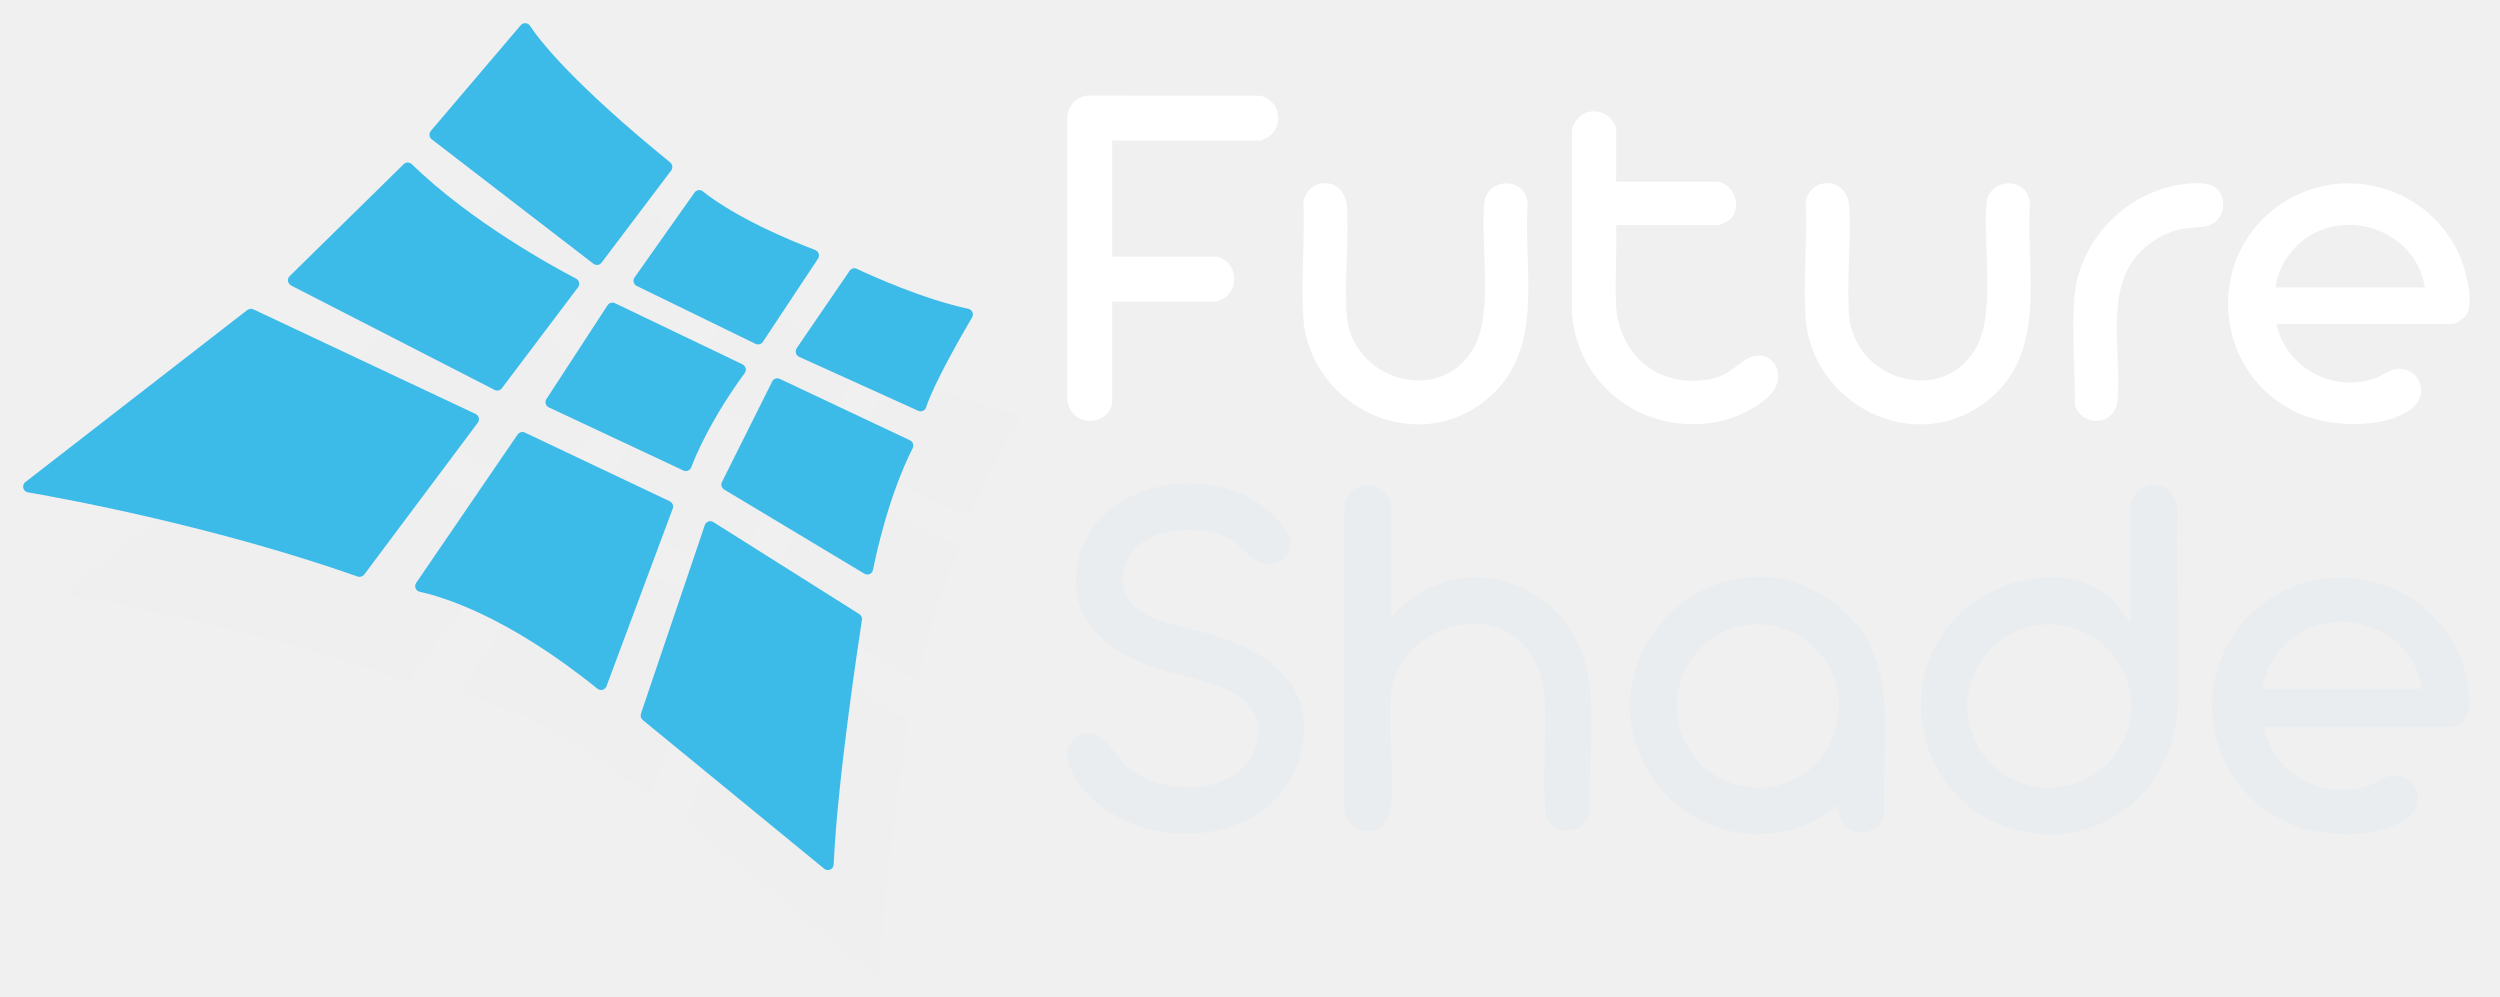
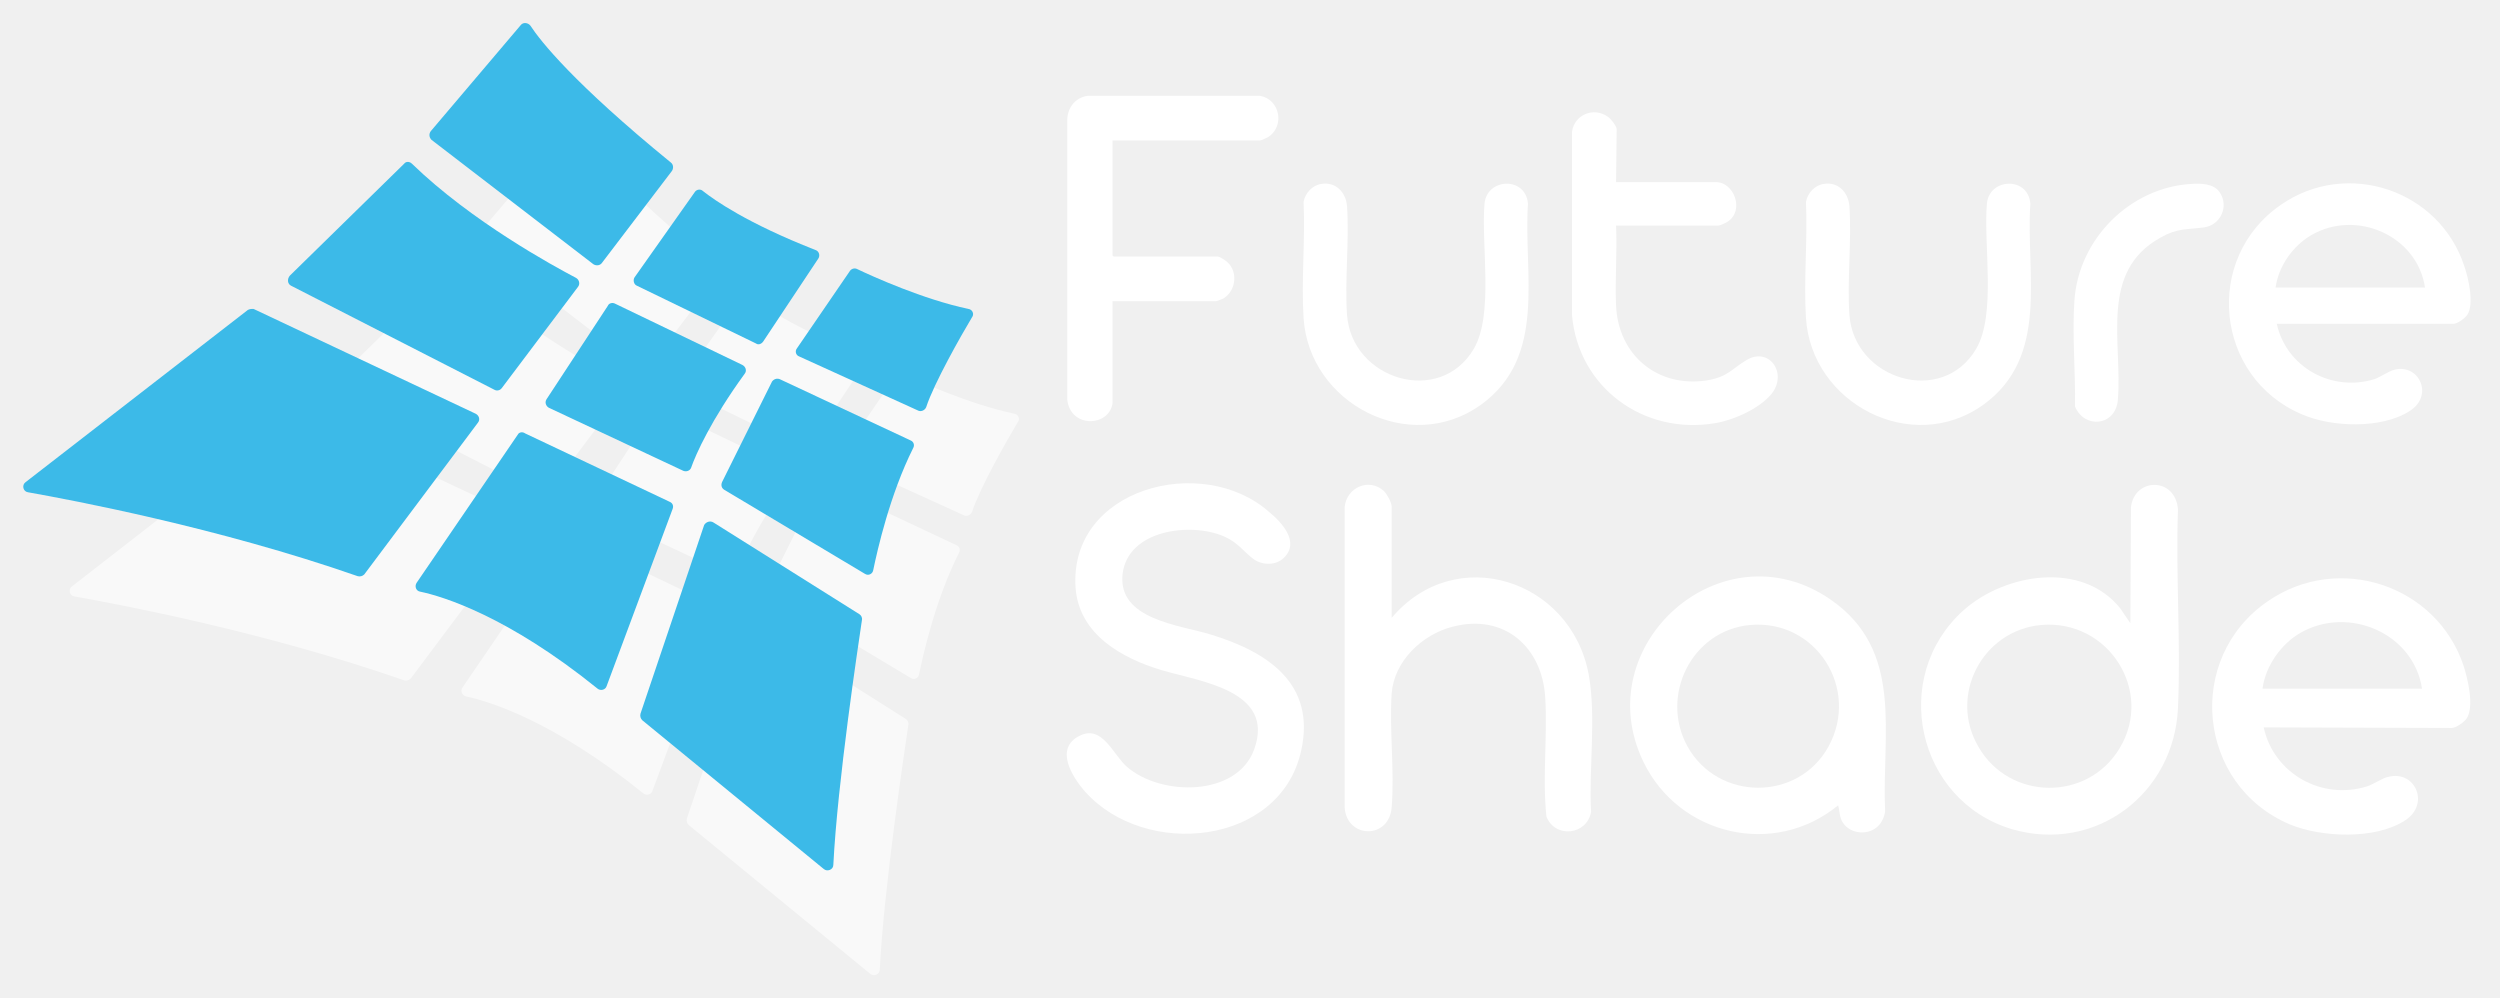
- <svg xmlns="http://www.w3.org/2000/svg" id="Layer_1" data-name="Layer 1" viewBox="0 0 420.04 167.46">
-   <defs>
-     <style>
-       .cls-1 {
-         fill: #3cbae8;
-       }
- 
-       .cls-2 {
-         fill: #fff;
-       }
- 
-       .cls-3 {
-         opacity: .6;
-       }
- 
-       .cls-4 {
-         fill: #eeeff0;
-       }
- 
-       .cls-5 {
-         fill: #eaedef;
-       }
-     </style>
-   </defs>
-   <g class="cls-3">
-     <path class="cls-4" d="M49.35,69.59l-37.3,28.91c-.67.52-.41,1.58.42,1.73,7.33,1.27,31.93,5.88,55.4,14.15.4.14.84,0,1.1-.33l19.09-25.52c.37-.49.19-1.2-.36-1.46l-37.34-17.58c-.33-.16-.72-.11-1.01.11Z" />
-     <path class="cls-4" d="M56.7,65.49l34.19,17.54c.42.22.94.1,1.22-.28l12.8-16.96c.36-.48.21-1.17-.32-1.45-3.83-2-17.62-9.52-27.62-19.24-.38-.37-.98-.37-1.35,0l-19.16,18.81c-.47.47-.35,1.26.24,1.56Z" />
-     <path class="cls-4" d="M80.18,39.51l15.1-17.75c.42-.49,1.19-.45,1.55.09,1.7,2.57,7.29,9.72,23.56,22.96.41.33.48.93.17,1.35l-11.7,15.49c-.33.43-.94.51-1.37.18l-27.16-20.9c-.44-.34-.51-.98-.15-1.4Z" />
-     <path class="cls-4" d="M94.75,90.53l-17.03,24.92c-.39.57-.08,1.35.59,1.5,3.78.81,14.73,4.07,29.85,16.28.52.42,1.3.21,1.53-.41l11.13-29.85c.18-.47-.04-1-.49-1.22l-24.35-11.55c-.43-.21-.95-.07-1.22.33Z" />
-     <path class="cls-4" d="M100.01,85.97l22.6,10.6c.51.24,1.12,0,1.32-.53.85-2.25,3.38-8.15,8.98-15.84.36-.49.19-1.19-.36-1.46l-21.44-10.28c-.44-.21-.97-.06-1.24.35l-10.27,15.75c-.32.5-.13,1.16.4,1.41Z" />
-     <path class="cls-4" d="M114.41,64.13l10.07-14.26c.32-.46.97-.55,1.4-.2,1.88,1.53,7.38,5.44,18.88,9.86.58.22.82.93.47,1.45l-9.26,13.97c-.27.41-.8.55-1.24.34l-19.95-9.72c-.54-.26-.72-.95-.37-1.44Z" />
-     <path class="cls-4" d="M141.64,76.02l8.9-13.01c.27-.39.78-.54,1.22-.33,2.54,1.2,11.14,5.09,18.71,6.71.66.14.99.86.65,1.44-1.78,3.03-6.44,11.13-7.73,15.12-.18.55-.79.82-1.32.58l-20.02-9.07c-.55-.25-.74-.94-.4-1.44Z" />
-     <path class="cls-4" d="M137.53,81.62l-8.44,16.88c-.23.45-.07,1.01.37,1.27l23.56,14.14c.58.35,1.32.02,1.45-.64.68-3.42,2.77-12.7,6.66-20.45.25-.49.05-1.08-.45-1.32l-21.87-10.32c-.48-.23-1.05-.03-1.29.44Z" />
-     <path class="cls-4" d="M127.65,105.25l24.51,15.45c.33.21.5.58.44.97-.63,4.08-4.13,27.16-4.75,41.11-.04.8-.97,1.21-1.59.7l-30.49-24.99c-.31-.26-.43-.68-.3-1.07l10.73-31.67c.2-.6.91-.85,1.44-.51Z" />
+ <svg xmlns="http://www.w3.org/2000/svg" version="1.1" id="Layer_1" x="0px" y="0px" viewBox="-95 313.5 420 167.5" style="enable-background:new -95 313.5 420 167.5;" xml:space="preserve">
+   <style type="text/css">
+ 	.st0{opacity:0.6;}
+ 	.st1{fill:#FFFFFF;}
+ 	.st2{fill:#3CBAE8;}
+ </style>
+   <g class="st0">
+     <path class="st1" d="M-45.7,383.1L-82.9,412c-0.7,0.5-0.4,1.6,0.4,1.7c7.3,1.3,31.9,5.9,55.4,14.1c0.4,0.1,0.8,0,1.1-0.3l19.1-25.5   c0.4-0.5,0.2-1.2-0.4-1.5L-44.6,383C-45,382.9-45.4,382.9-45.7,383.1L-45.7,383.1z" />
+     <path class="st1" d="M-38.3,379l34.2,17.5c0.4,0.2,0.9,0.1,1.2-0.3l12.8-17c0.4-0.5,0.2-1.2-0.3-1.5c-3.8-2-17.6-9.5-27.6-19.2   c-0.4-0.4-1-0.4-1.3,0l-19.2,18.8C-39,377.9-38.9,378.7-38.3,379L-38.3,379z" />
+     <path class="st1" d="M-14.8,353l15.1-17.8c0.4-0.5,1.2-0.5,1.6,0.1c1.7,2.6,7.3,9.7,23.6,23c0.4,0.3,0.5,0.9,0.2,1.4l-11.7,15.5   c-0.3,0.4-0.9,0.5-1.4,0.2l-27.2-20.9C-15.1,354.1-15.2,353.5-14.8,353L-14.8,353z" />
+     <path class="st1" d="M-0.3,404.1l-17,24.9c-0.4,0.6-0.1,1.3,0.6,1.5c3.8,0.8,14.7,4.1,29.8,16.3c0.5,0.4,1.3,0.2,1.5-0.4l11.1-29.9   c0.2-0.5,0-1-0.5-1.2L1,403.7C0.5,403.5,0,403.7-0.3,404.1L-0.3,404.1z" />
+     <path class="st1" d="M5,399.5l22.6,10.6c0.5,0.2,1.1,0,1.3-0.5c0.8-2.3,3.4-8.1,9-15.8c0.4-0.5,0.2-1.2-0.4-1.5L16.1,382   c-0.4-0.2-1-0.1-1.2,0.4L4.6,398.1C4.3,398.6,4.5,399.3,5,399.5L5,399.5z" />
+     <path class="st1" d="M19.4,377.7l10.1-14.3c0.3-0.5,1-0.5,1.4-0.2c1.9,1.5,7.4,5.4,18.9,9.9c0.6,0.2,0.8,0.9,0.5,1.4l-9.3,14   c-0.3,0.4-0.8,0.5-1.2,0.3l-19.9-9.7C19.2,378.8,19.1,378.2,19.4,377.7z" />
+     <path class="st1" d="M46.6,389.6l8.9-13c0.3-0.4,0.8-0.5,1.2-0.3c2.5,1.2,11.1,5.1,18.7,6.7c0.7,0.1,1,0.9,0.6,1.4   c-1.8,3-6.4,11.1-7.7,15.1c-0.2,0.5-0.8,0.8-1.3,0.6L47,391C46.5,390.7,46.3,390.1,46.6,389.6L46.6,389.6z" />
+     <path class="st1" d="M42.5,395.2L34.1,412c-0.2,0.5-0.1,1,0.4,1.3L58,427.4c0.6,0.4,1.3,0,1.4-0.6c0.7-3.4,2.8-12.7,6.7-20.4   c0.3-0.5,0.1-1.1-0.4-1.3l-21.9-10.3C43.3,394.5,42.8,394.7,42.5,395.2L42.5,395.2z" />
+     <path class="st1" d="M32.7,418.8l24.5,15.5c0.3,0.2,0.5,0.6,0.4,1c-0.6,4.1-4.1,27.2-4.8,41.1c0,0.8-1,1.2-1.6,0.7l-30.5-25   c-0.3-0.3-0.4-0.7-0.3-1.1l10.7-31.7C31.4,418.7,32.1,418.4,32.7,418.8L32.7,418.8z" />
  </g>
  <g>
-     <path class="cls-1" d="M41.57,52.07L4.27,80.99c-.67.52-.41,1.58.42,1.73,7.33,1.27,31.93,5.88,55.4,14.15.4.14.84,0,1.1-.33l19.09-25.52c.37-.49.19-1.2-.36-1.46l-37.34-17.58c-.33-.16-.72-.11-1.01.11Z" />
-     <path class="cls-1" d="M48.91,47.97l34.19,17.54c.42.22.94.1,1.22-.28l12.8-16.96c.36-.48.21-1.17-.32-1.45-3.83-2-17.62-9.52-27.62-19.24-.38-.37-.98-.37-1.35,0l-19.16,18.81c-.47.47-.35,1.26.24,1.56Z" />
-     <path class="cls-1" d="M72.39,21.99l15.1-17.75c.42-.49,1.19-.45,1.55.09,1.7,2.57,7.29,9.72,23.56,22.96.41.33.48.93.17,1.35l-11.7,15.49c-.33.43-.94.51-1.37.18l-27.16-20.9c-.44-.34-.51-.98-.15-1.4Z" />
-     <path class="cls-1" d="M86.96,73.01l-17.03,24.92c-.39.57-.08,1.35.59,1.5,3.78.81,14.73,4.07,29.85,16.28.52.42,1.3.21,1.53-.41l11.13-29.85c.18-.47-.04-1-.49-1.22l-24.35-11.55c-.43-.21-.95-.07-1.22.33Z" />
-     <path class="cls-1" d="M92.22,68.45l22.6,10.6c.51.24,1.12,0,1.32-.53.85-2.25,3.38-8.15,8.98-15.84.36-.49.19-1.19-.36-1.46l-21.44-10.28c-.44-.21-.97-.06-1.24.35l-10.27,15.75c-.32.5-.13,1.16.4,1.41Z" />
-     <path class="cls-1" d="M106.62,46.61l10.07-14.26c.32-.46.97-.55,1.4-.2,1.88,1.53,7.38,5.44,18.88,9.86.58.22.82.93.47,1.45l-9.26,13.97c-.27.41-.8.55-1.24.34l-19.95-9.72c-.54-.26-.72-.95-.37-1.44Z" />
-     <path class="cls-1" d="M133.85,58.51l8.9-13.01c.27-.39.78-.54,1.22-.33,2.54,1.2,11.14,5.09,18.71,6.71.66.14.99.86.65,1.44-1.78,3.03-6.44,11.13-7.73,15.12-.18.55-.79.82-1.32.58l-20.02-9.07c-.55-.25-.74-.94-.4-1.44Z" />
-     <path class="cls-1" d="M129.74,64.1l-8.44,16.88c-.23.45-.07,1.01.37,1.27l23.56,14.14c.58.35,1.32.02,1.45-.64.68-3.42,2.77-12.7,6.66-20.45.25-.49.05-1.08-.45-1.32l-21.87-10.32c-.48-.23-1.05-.03-1.29.44Z" />
-     <path class="cls-1" d="M119.87,87.73l24.51,15.45c.33.21.5.58.44.97-.63,4.08-4.13,27.16-4.75,41.11-.04.8-.97,1.21-1.59.7l-30.49-24.99c-.31-.26-.43-.68-.3-1.07l10.73-31.67c.2-.6.91-.85,1.44-.51Z" />
+     <path class="st2" d="M-53.4,365.6l-37.3,28.9c-0.7,0.5-0.4,1.6,0.4,1.7c7.3,1.3,31.9,5.9,55.4,14.1c0.4,0.1,0.8,0,1.1-0.3   l19.1-25.5c0.4-0.5,0.2-1.2-0.4-1.5l-37.3-17.6C-52.8,365.4-53.1,365.4-53.4,365.6L-53.4,365.6z" />
+     <path class="st2" d="M-46.1,361.5l34.2,17.5c0.4,0.2,0.9,0.1,1.2-0.3l12.8-17c0.4-0.5,0.2-1.2-0.3-1.5c-3.8-2-17.6-9.5-27.6-19.2   c-0.4-0.4-1-0.4-1.3,0l-19.2,18.8C-46.8,360.4-46.7,361.2-46.1,361.5L-46.1,361.5z" />
+     <path class="st2" d="M-22.6,335.5l15.1-17.8c0.4-0.5,1.2-0.4,1.6,0.1c1.7,2.6,7.3,9.7,23.6,23c0.4,0.3,0.5,0.9,0.2,1.4L6.1,357.7   c-0.3,0.4-0.9,0.5-1.4,0.2l-27.2-20.9C-22.9,336.6-23,336-22.6,335.5L-22.6,335.5z" />
+     <path class="st2" d="M-8,386.5l-17,24.9c-0.4,0.6-0.1,1.4,0.6,1.5c3.8,0.8,14.7,4.1,29.8,16.3c0.5,0.4,1.3,0.2,1.5-0.4L18,399   c0.2-0.5,0-1-0.5-1.2l-24.3-11.5C-7.2,386-7.8,386.1-8,386.5L-8,386.5z" />
+     <path class="st2" d="M-2.8,382l22.6,10.6c0.5,0.2,1.1,0,1.3-0.5c0.8-2.3,3.4-8.1,9-15.8c0.4-0.5,0.2-1.2-0.4-1.5L8.3,364.5   c-0.4-0.2-1-0.1-1.2,0.4l-10.3,15.7C-3.5,381.1-3.3,381.7-2.8,382L-2.8,382z" />
+     <path class="st2" d="M11.6,360.1l10.1-14.3c0.3-0.5,1-0.6,1.4-0.2c1.9,1.5,7.4,5.4,18.9,9.9c0.6,0.2,0.8,0.9,0.5,1.4l-9.3,14   c-0.3,0.4-0.8,0.6-1.2,0.3l-20-9.7C11.5,361.3,11.3,360.6,11.6,360.1z" />
+     <path class="st2" d="M38.9,372l8.9-13c0.3-0.4,0.8-0.5,1.2-0.3c2.5,1.2,11.1,5.1,18.7,6.7c0.7,0.1,1,0.9,0.6,1.4   c-1.8,3-6.4,11.1-7.7,15.1c-0.2,0.5-0.8,0.8-1.3,0.6l-20-9.1C38.7,373.2,38.5,372.5,38.9,372L38.9,372z" />
+     <path class="st2" d="M34.7,377.6l-8.4,16.9c-0.2,0.5-0.1,1,0.4,1.3l23.6,14.1c0.6,0.4,1.3,0,1.4-0.6c0.7-3.4,2.8-12.7,6.7-20.5   c0.3-0.5,0.1-1.1-0.4-1.3L36,377.2C35.5,377,35,377.2,34.7,377.6L34.7,377.6z" />
+     <path class="st2" d="M24.9,401.3l24.5,15.4c0.3,0.2,0.5,0.6,0.4,1c-0.6,4.1-4.1,27.2-4.8,41.1c0,0.8-1,1.2-1.6,0.7l-30.5-25   c-0.3-0.3-0.4-0.7-0.3-1.1l10.7-31.7C23.6,401.2,24.3,400.9,24.9,401.3L24.9,401.3z" />
  </g>
  <g>
-     <path class="cls-2" d="M382.46,54.41c1.61,7.28,9.23,11.52,16.35,9.25,1.15-.37,2.3-1.28,3.36-1.55,4.13-1.03,6.56,4.25,2.62,6.87-4.66,3.1-13.22,2.75-18.22.62-14.6-6.23-16.56-26.19-3.5-35.2,11.12-7.67,26.6-2.5,30.83,10.25.67,2.02,1.67,6.37.5,8.21-.35.56-1.67,1.55-2.3,1.55h-29.66ZM407.41,48.3c-1.28-8.74-11.55-13.16-19.11-8.83-3.11,1.78-5.54,5.24-5.97,8.83h25.08Z" />
-     <path class="cls-2" d="M186.86,67.74c-.6,3.87-7.09,4.23-7.55-.68l-.02-47.1c.05-2.03,1.37-3.63,3.39-3.91l29.03.03c3.3.6,4.16,5.02,1.42,6.92-.22.15-1.17.61-1.38.61h-24.88v19.31l.2.2h17.52c.19,0,1.09.53,1.3.69,2.09,1.55,1.92,4.94-.26,6.33-.15.1-1.22.55-1.31.55h-17.45v17.05Z" />
-     <path class="cls-2" d="M271.52,30.52h16.79c3.02,0,4.77,4.71,1.97,6.61-.23.16-1.36.69-1.57.69h-17.18c.18,4.44-.24,9.06,0,13.47.44,8.27,7,13.84,15.3,12.5,3.45-.55,4.08-1.9,6.64-3.44,3.8-2.29,7.05,2.23,4.21,5.67-2.06,2.5-6.39,4.4-9.53,4.93-11.98,2.04-22.88-5.95-24.04-18.07v-30.92c.44-2.84,3.56-4.22,5.96-2.51.45.32,1.47,1.6,1.47,2.11v8.96Z" />
-     <path class="cls-2" d="M221.99,30.82c2.41-.38,4.13,1.45,4.29,3.74.41,5.93-.44,12.4-.01,18.32.79,10.91,15.57,15.43,21.26,5.72,3.43-5.84,1.24-17.52,1.83-24.44.37-4.29,6.91-4.65,7.31,0-.76,11.84,3.29,25.7-7.93,33.75-12,8.62-28.85-.23-29.77-14.63-.4-6.34.3-13.12.02-19.5.32-1.46,1.5-2.73,3.01-2.97Z" />
-     <path class="cls-2" d="M306.39,30.82c2.41-.38,4.13,1.45,4.29,3.74.41,5.93-.44,12.4-.01,18.32.79,10.91,15.57,15.43,21.26,5.72,3.43-5.84,1.24-17.52,1.83-24.44.37-4.29,6.91-4.65,7.31,0-.76,11.84,3.29,25.7-7.93,33.75-12,8.62-28.85-.23-29.77-14.63-.4-6.34.3-13.12.02-19.5.32-1.46,1.5-2.73,3.01-2.97Z" />
-     <path class="cls-2" d="M368.1,30.82c1.63-.11,3.76-.14,4.78,1.38,1.57,2.33.23,5.51-2.58,5.87-3,.39-4.45.14-7.31,1.71-10.41,5.72-6.44,17.61-7.2,27.3-.35,4.42-5.62,4.92-7.18,1.06.06-5.76-.51-12.05-.12-17.79.69-10.29,9.36-18.87,19.61-19.54Z" />
+     <path class="st1" d="M287.5,367.9c1.6,7.3,9.2,11.5,16.4,9.3c1.1-0.4,2.3-1.3,3.4-1.6c4.1-1,6.6,4.3,2.6,6.9   c-4.7,3.1-13.2,2.8-18.2,0.6c-14.6-6.2-16.6-26.2-3.5-35.2c11.1-7.7,26.6-2.5,30.8,10.3c0.7,2,1.7,6.4,0.5,8.2   c-0.4,0.6-1.7,1.5-2.3,1.5H287.5L287.5,367.9z M312.4,361.8c-1.3-8.7-11.5-13.2-19.1-8.8c-3.1,1.8-5.5,5.2-6,8.8H312.4L312.4,361.8   z" />
+     <path class="st1" d="M91.9,381.3c-0.6,3.9-7.1,4.2-7.6-0.7l0-47.1c0.1-2,1.4-3.6,3.4-3.9l29,0c3.3,0.6,4.2,5,1.4,6.9   c-0.2,0.1-1.2,0.6-1.4,0.6H91.9v19.3l0.2,0.2h17.5c0.2,0,1.1,0.5,1.3,0.7c2.1,1.5,1.9,4.9-0.3,6.3c-0.1,0.1-1.2,0.5-1.3,0.5H91.9   L91.9,381.3L91.9,381.3z" />
+     <path class="st1" d="M176.5,344.1h16.8c3,0,4.8,4.7,2,6.6c-0.2,0.2-1.4,0.7-1.6,0.7h-17.2c0.2,4.4-0.2,9.1,0,13.5   c0.4,8.3,7,13.8,15.3,12.5c3.5-0.6,4.1-1.9,6.6-3.4c3.8-2.3,7,2.2,4.2,5.7c-2.1,2.5-6.4,4.4-9.5,4.9c-12,2-22.9-6-24-18.1v-30.9   c0.4-2.8,3.6-4.2,6-2.5c0.5,0.3,1.5,1.6,1.5,2.1L176.5,344.1L176.5,344.1z" />
+     <path class="st1" d="M127,344.4c2.4-0.4,4.1,1.4,4.3,3.7c0.4,5.9-0.4,12.4,0,18.3c0.8,10.9,15.6,15.4,21.3,5.7   c3.4-5.8,1.2-17.5,1.8-24.4c0.4-4.3,6.9-4.6,7.3,0c-0.8,11.8,3.3,25.7-7.9,33.8c-12,8.6-28.9-0.2-29.8-14.6   c-0.4-6.3,0.3-13.1,0-19.5C124.3,345.9,125.5,344.6,127,344.4L127,344.4z" />
+     <path class="st1" d="M211.4,344.4c2.4-0.4,4.1,1.4,4.3,3.7c0.4,5.9-0.4,12.4,0,18.3c0.8,10.9,15.6,15.4,21.3,5.7   c3.4-5.8,1.2-17.5,1.8-24.4c0.4-4.3,6.9-4.6,7.3,0c-0.8,11.8,3.3,25.7-7.9,33.8c-12,8.6-28.9-0.2-29.8-14.6   c-0.4-6.3,0.3-13.1,0-19.5C208.7,345.9,209.9,344.6,211.4,344.4L211.4,344.4z" />
+     <path class="st1" d="M273.1,344.4c1.6-0.1,3.8-0.1,4.8,1.4c1.6,2.3,0.2,5.5-2.6,5.9c-3,0.4-4.5,0.1-7.3,1.7   c-10.4,5.7-6.4,17.6-7.2,27.3c-0.4,4.4-5.6,4.9-7.2,1.1c0.1-5.8-0.5-12.1-0.1-17.8C254.2,353.6,262.9,345,273.1,344.4L273.1,344.4z   " />
  </g>
  <g>
-     <path class="cls-5" d="M357.96,85.21c.56-5,7.49-5.14,7.93.42-.38,10.99.49,22.3,0,33.26-.63,14.37-13.81,24.55-27.88,20.36-16.05-4.77-20.64-25.64-8.07-36.78,7-6.2,19.85-8.28,26.31-.28l1.7,2.47v-19.45ZM342.94,104.98c-9.88.88-15.56,11.88-10.55,20.51,5.22,9,18.26,9.15,23.66.23,5.87-9.7-1.87-21.74-13.1-20.74Z" />
-     <path class="cls-5" d="M215.73,93.71c-1.34,1.34-3.53,1.32-5.03.25-1.84-1.31-2.64-2.82-5.06-3.85-5.63-2.38-16.08-1.1-16.97,6.3-.93,7.69,9.55,8.61,14.78,10.18,9.49,2.85,17.7,8.22,15.22,19.54-3.51,16-26.23,18.21-36.27,6.89-2.18-2.46-5.22-7.32-.94-9.44,3.8-1.87,5.62,3.2,7.88,5.19,5.69,5.02,18.52,5.14,21.43-2.9,3.58-9.88-9.15-11.37-15.46-13.26-6.68-2-13.91-6.05-14.47-13.83-1.21-16.79,21.31-22.66,32.48-12.81,2.06,1.82,5.04,5.11,2.42,7.73Z" />
-     <path class="cls-5" d="M380.31,122.2c1.72,7.76,9.84,12.28,17.43,9.86,1.23-.39,2.45-1.36,3.59-1.65,4.4-1.1,6.99,4.53,2.79,7.32-4.97,3.3-14.09,2.93-19.42.66-15.56-6.64-17.66-27.92-3.73-37.53,11.86-8.18,28.35-2.67,32.87,10.93.72,2.16,1.78,6.79.54,8.75-.38.59-1.78,1.65-2.45,1.65h-31.62ZM406.91,115.69c-1.37-9.32-12.31-14.03-20.37-9.41-3.32,1.9-5.9,5.59-6.36,9.41h26.74Z" />
-     <path class="cls-5" d="M315.61,138.7c-1.65,1.74-4.66,1.55-6.01-.47-.61-.91-.55-1.86-.8-2.88-10.68,8.81-26.73,5.05-32.73-7.31-9.53-19.63,13.21-39.8,31.37-27.27,12.48,8.61,8.61,22.61,9.22,35.64-.07.76-.53,1.73-1.05,2.28ZM293.99,104.98c-9.84.88-15.23,11.88-10.46,20.42,5.14,9.21,18.59,9.25,23.67,0,5.34-9.72-2.09-21.42-13.21-20.42Z" />
-     <path class="cls-5" d="M233.75,103.81c10.68-12.72,30.09-6.48,33.06,9.45,1.34,7.17.02,15.75.41,23.09-.67,3.85-6.03,4.45-7.5.84-.7-6.58.19-13.4-.22-20.01-.52-8.51-6.95-14.17-15.56-11.88-5.05,1.34-9.79,5.75-10.19,11.17-.45,6.16.49,12.97.01,19.11-.43,5.48-7.61,5.28-7.93,0l.02-50.35c.25-3.27,4.14-5.04,6.64-2.71.51.48,1.27,1.87,1.27,2.55v18.75Z" />
+     <path class="st1" d="M263,398.7c0.6-5,7.5-5.1,7.9,0.4c-0.4,11,0.5,22.3,0,33.3c-0.6,14.4-13.8,24.5-27.9,20.4   c-16-4.8-20.6-25.6-8.1-36.8c7-6.2,19.9-8.3,26.3-0.3l1.7,2.5L263,398.7L263,398.7z M247.9,418.5c-9.9,0.9-15.6,11.9-10.5,20.5   c5.2,9,18.3,9.2,23.7,0.2C266.9,429.6,259.2,417.5,247.9,418.5L247.9,418.5z" />
+     <path class="st1" d="M120.7,407.2c-1.3,1.3-3.5,1.3-5,0.3c-1.8-1.3-2.6-2.8-5.1-3.9c-5.6-2.4-16.1-1.1-17,6.3   c-0.9,7.7,9.6,8.6,14.8,10.2c9.5,2.9,17.7,8.2,15.2,19.5c-3.5,16-26.2,18.2-36.3,6.9c-2.2-2.5-5.2-7.3-0.9-9.4   c3.8-1.9,5.6,3.2,7.9,5.2c5.7,5,18.5,5.1,21.4-2.9c3.6-9.9-9.1-11.4-15.5-13.3c-6.7-2-13.9-6-14.5-13.8   c-1.2-16.8,21.3-22.7,32.5-12.8C120.4,401.3,123.4,404.6,120.7,407.2L120.7,407.2z" />
+     <path class="st1" d="M285.3,435.7c1.7,7.8,9.8,12.3,17.4,9.9c1.2-0.4,2.5-1.4,3.6-1.6c4.4-1.1,7,4.5,2.8,7.3   c-5,3.3-14.1,2.9-19.4,0.7c-15.6-6.6-17.7-27.9-3.7-37.5c11.9-8.2,28.4-2.7,32.9,10.9c0.7,2.2,1.8,6.8,0.5,8.8   c-0.4,0.6-1.8,1.6-2.5,1.6L285.3,435.7L285.3,435.7z M311.9,429.2c-1.4-9.3-12.3-14-20.4-9.4c-3.3,1.9-5.9,5.6-6.4,9.4H311.9   L311.9,429.2z" />
+     <path class="st1" d="M220.6,452.2c-1.6,1.7-4.7,1.5-6-0.5c-0.6-0.9-0.5-1.9-0.8-2.9c-10.7,8.8-26.7,5.1-32.7-7.3   c-9.5-19.6,13.2-39.8,31.4-27.3c12.5,8.6,8.6,22.6,9.2,35.6C221.6,450.7,221.1,451.7,220.6,452.2L220.6,452.2z M199,418.5   c-9.8,0.9-15.2,11.9-10.5,20.4c5.1,9.2,18.6,9.3,23.7,0C217.5,429.2,210.1,417.5,199,418.5L199,418.5z" />
+     <path class="st1" d="M138.8,417.3c10.7-12.7,30.1-6.5,33.1,9.5c1.3,7.2,0,15.8,0.4,23.1c-0.7,3.9-6,4.5-7.5,0.8   c-0.7-6.6,0.2-13.4-0.2-20c-0.5-8.5-6.9-14.2-15.6-11.9c-5.1,1.3-9.8,5.8-10.2,11.2c-0.4,6.2,0.5,13,0,19.1c-0.4,5.5-7.6,5.3-7.9,0   l0-50.4c0.3-3.3,4.1-5,6.6-2.7c0.5,0.5,1.3,1.9,1.3,2.6L138.8,417.3L138.8,417.3z" />
  </g>
</svg>
